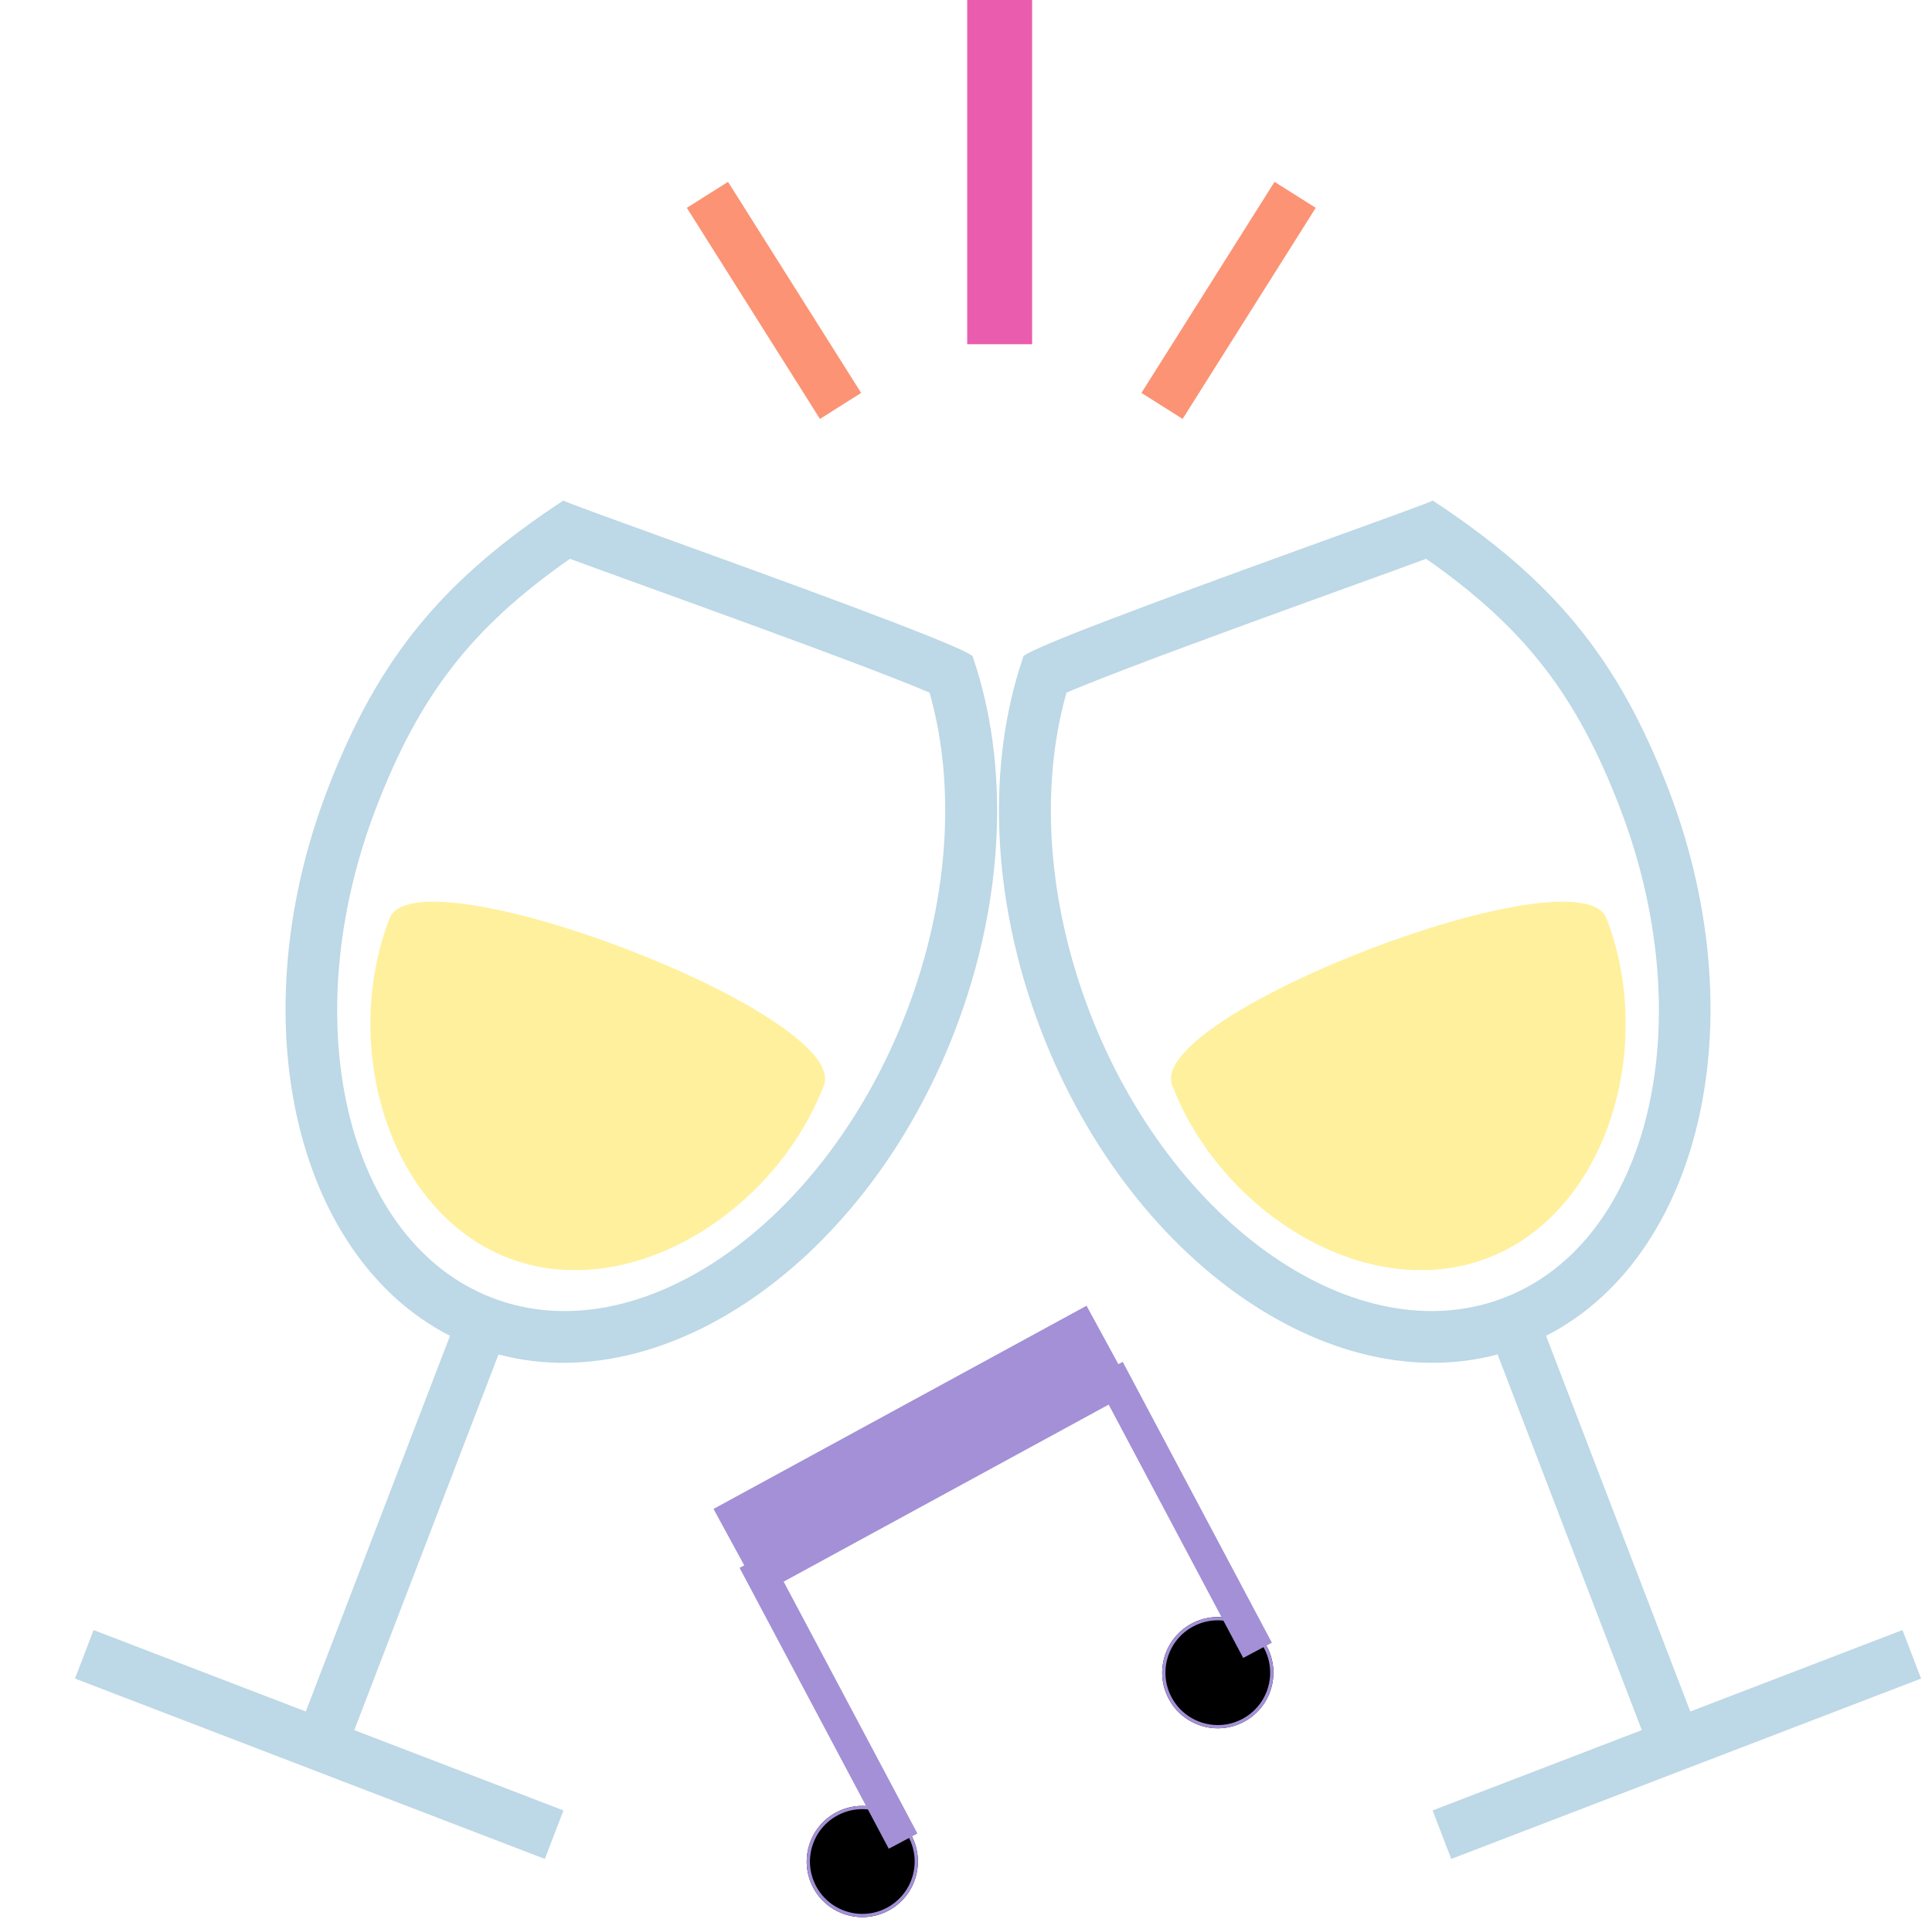
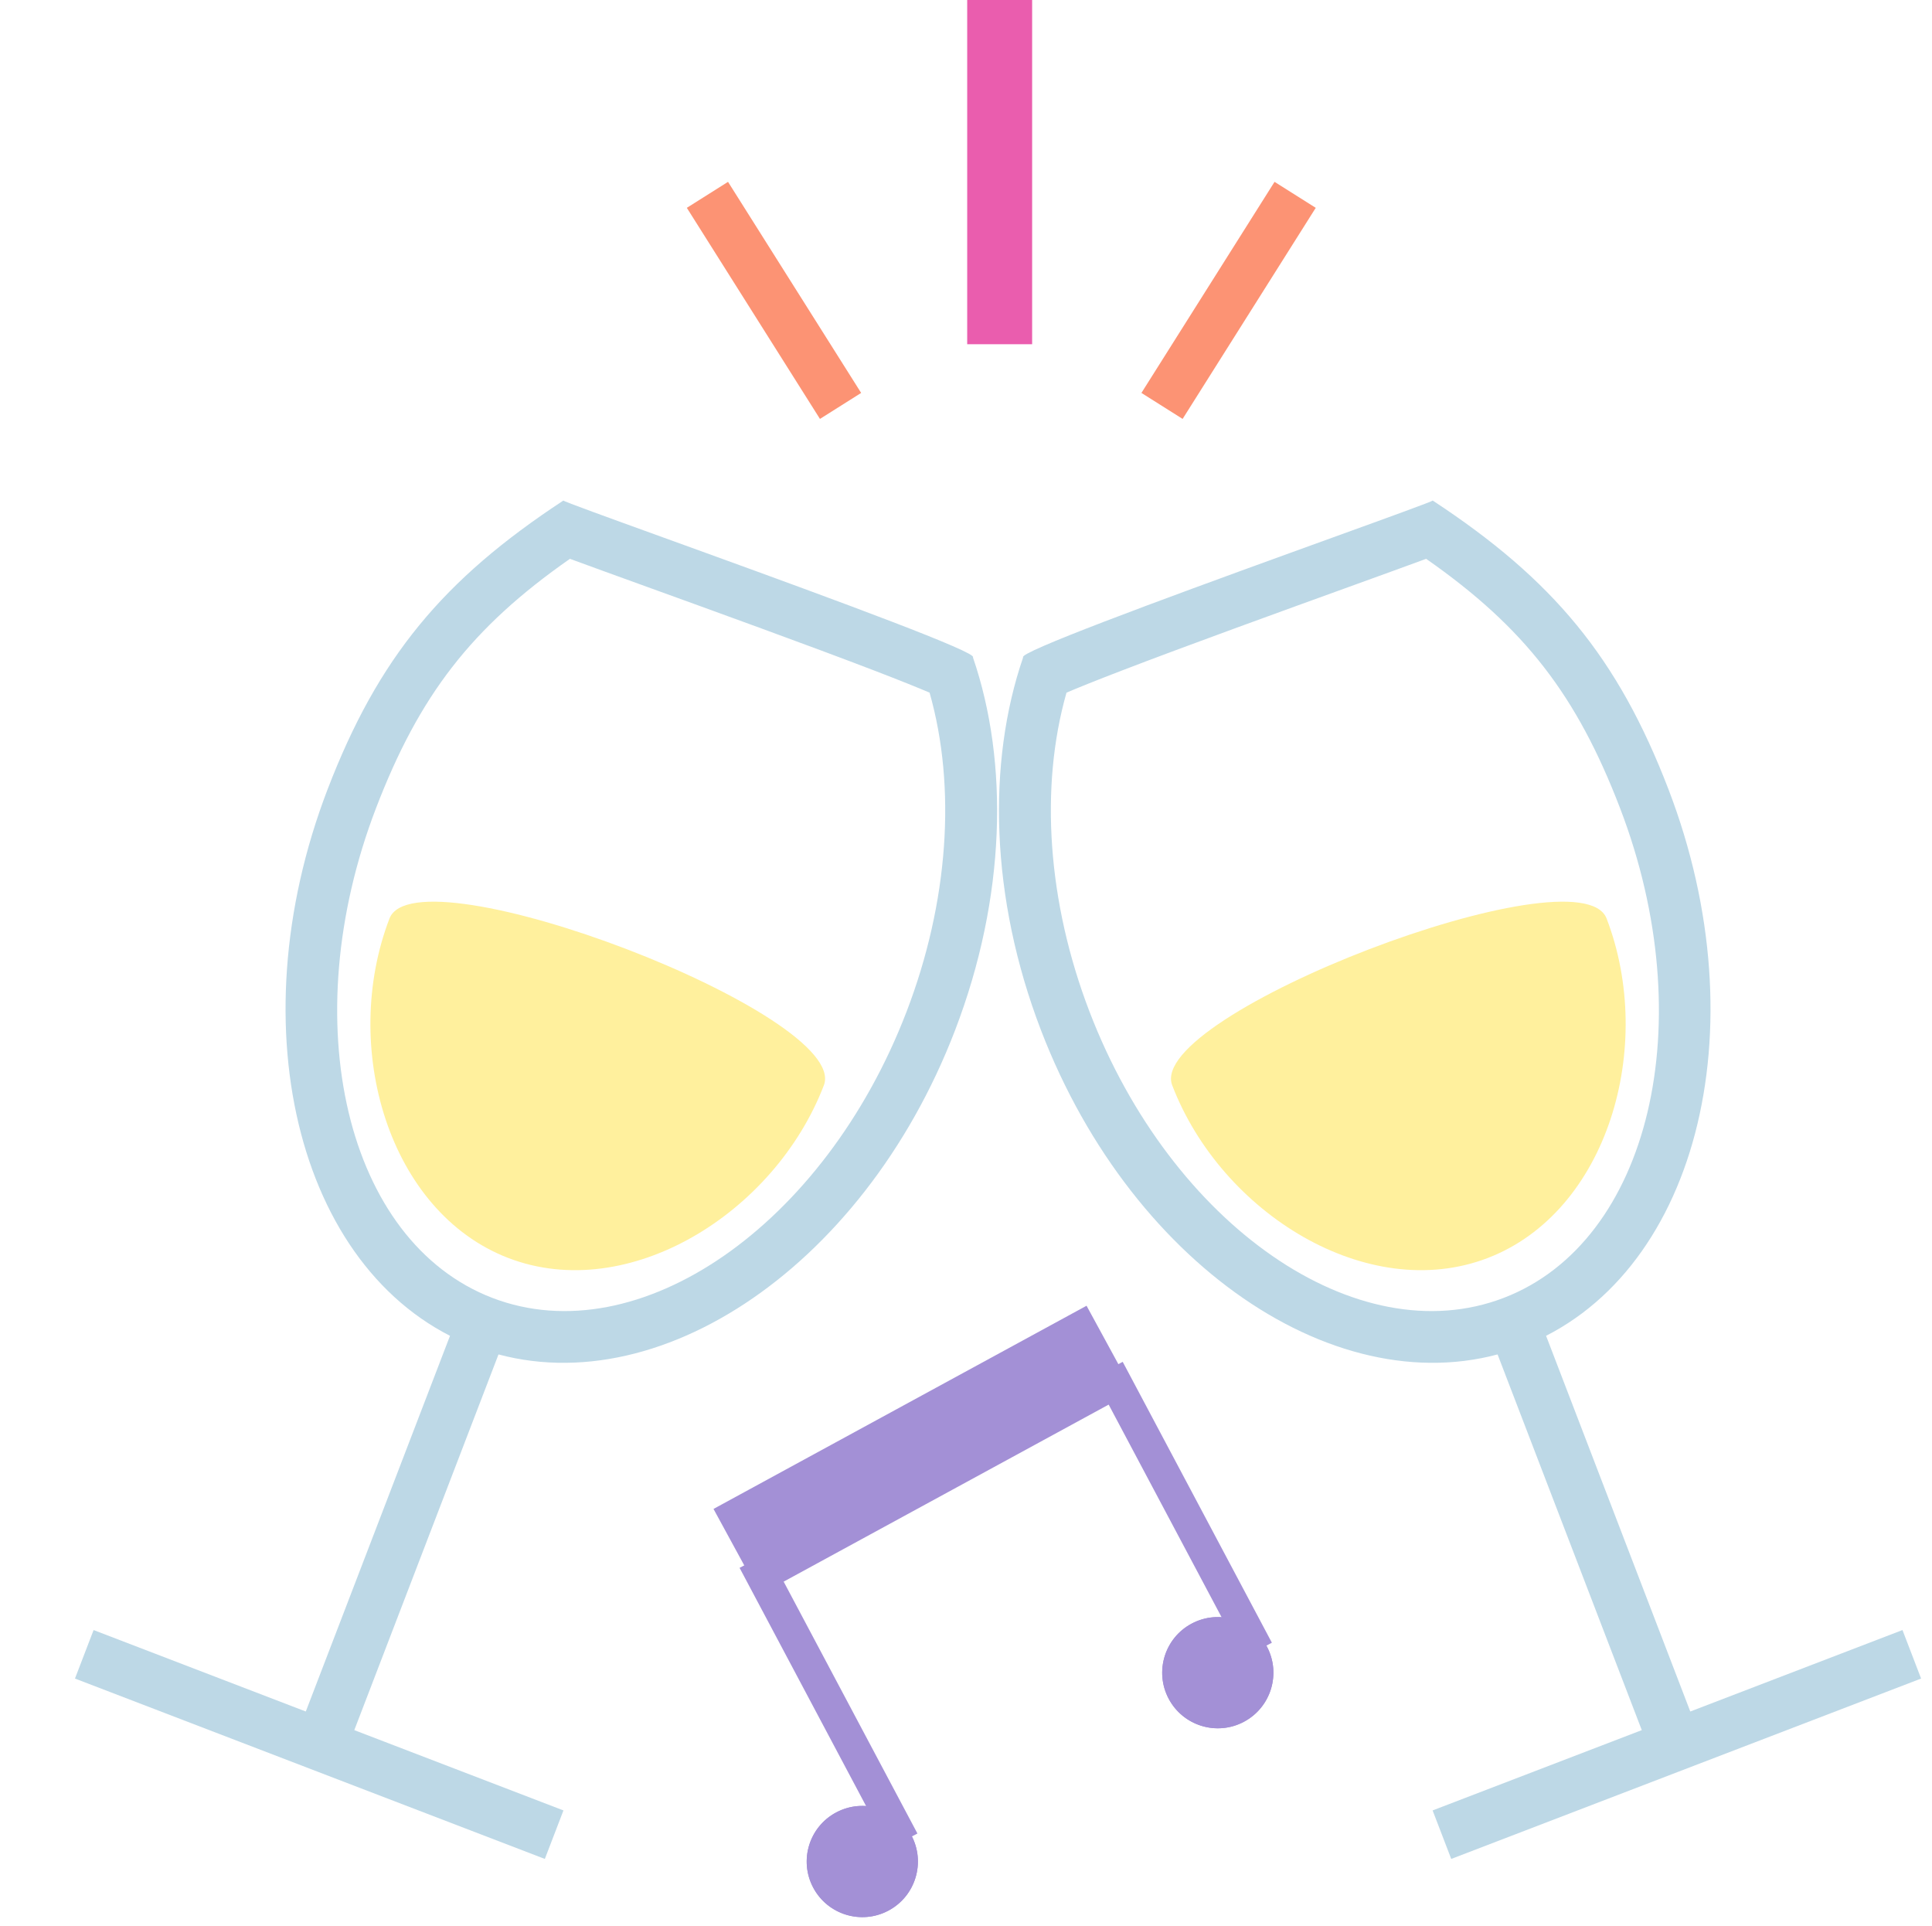
- <svg xmlns="http://www.w3.org/2000/svg" viewBox="0 0 595 593" class="party">
+ <svg xmlns="http://www.w3.org/2000/svg" width="595" height="593" viewBox="0 0 595 593" class="party">
  <defs>
    <style>
-             .party .a{clip-path:url(#b);}
-             .party .b,.party .c,.party .d{stroke:#a390d6;}
-             .party .c,.party .d,.party .e,.party .f,.party .h,.party .i,.party .k{fill:none;}
-             .party .c{stroke-width:10px;}
-             .party .d{stroke-width:30px;}
-             .party .e{stroke:#bdd8e6;stroke-width:16px;}
-             .party .g{fill:#fff09d;}
-             .party .h{stroke:#ea5dae;stroke-width:20px;}
-             .party .i{stroke:#fc9374;stroke-width:15px;}
-             .party .j,.party .l{stroke:none;}.l{fill:#bdd8e6;}
-         </style>
+       .party .cls-2 {
+         fill: #a390d6;
+       }
+ 
+       .party .cls-2, .party .cls-3, .party .cls-4 {
+         stroke: #a390d6;
+       }
+ 
+       .party .cls-11, .party .cls-3, .party .cls-4, .party .cls-5, .party .cls-6, .party .cls-8, .party .cls-9 {
+         fill: none;
+       }
+ 
+       .party .cls-3 {
+         stroke-width: 10px;
+       }
+ 
+       .party .cls-4 {
+         stroke-width: 30px;
+       }
+ 
+       .party .cls-5 {
+         stroke: #bdd8e6;
+         stroke-width: 16px;
+       }
+ 
+       .party .cls-7 {
+         fill: #fff09d;
+       }
+ 
+       .party .cls-8 {
+         stroke: #ea5dae;
+         stroke-width: 20px;
+       }
+ 
+       .party .cls-9 {
+         stroke: #fc9374;
+         stroke-width: 15px;
+       }
+ 
+       .party .cls-10, .party .cls-12 {
+         stroke: none;
+       }
+ 
+       .party .cls-12 {
+         fill: #bdd8e6;
+       }
+     </style>
  </defs>
-   <g id="a" class="a">
-     <g transform="matrix(0.883, -0.469, 0.469, 0.883, -262.621, 457.232)">
-       <g class="b" transform="translate(395 333.154)">
-         <circle class="j" cx="17.125" cy="17.125" r="17.125" />
-         <circle class="k" cx="17.125" cy="17.125" r="16.625" />
+   <g id="Party_icon" data-name="Party icon" class="cls-1">
+     <g id="Group_2" data-name="Group 2" transform="matrix(0.883, -0.469, 0.469, 0.883, -262.621, 457.232)">
+       <g id="Ellipse_1" data-name="Ellipse 1" class="cls-2" transform="translate(395 333.154)">
+         <circle class="cls-10" cx="17.125" cy="17.125" r="17.125" />
+         <circle class="cls-11" cx="17.125" cy="17.125" r="16.625" />
      </g>
-       <g class="b" transform="translate(518.988 333.154)">
-         <circle class="j" cx="17.125" cy="17.125" r="17.125" />
-         <circle class="k" cx="17.125" cy="17.125" r="16.625" />
+       <g id="Ellipse_2" data-name="Ellipse 2" class="cls-2" transform="translate(518.988 333.154)">
+         <circle class="cls-10" cx="17.125" cy="17.125" r="17.125" />
+         <circle class="cls-11" cx="17.125" cy="17.125" r="16.625" />
      </g>
-       <line class="c" y1="97.957" transform="translate(426.168 252.665)" />
-       <line class="c" y1="97.957" transform="translate(550.156 251.98)" />
-       <line class="d" x1="130.838" y2="1.37" transform="translate(422.743 246.5)" />
+       <line id="Line_1" data-name="Line 1" class="cls-3" y1="97.957" transform="translate(426.168 252.665)" />
+       <line id="Line_2" data-name="Line 2" class="cls-3" y1="97.957" transform="translate(550.156 251.98)" />
+       <line id="Line_3" data-name="Line 3" class="cls-4" x1="130.838" y2="1.37" transform="translate(422.743 246.5)" />
    </g>
-     <line class="e" x2="155" transform="translate(25.957 509.428) rotate(21)" />
-     <path class="e" d="M0,152V0" transform="translate(151.098 401.078) rotate(21)" />
-     <g class="f" transform="translate(152.486 108.652) rotate(21)">
-       <path class="j" d="M170.988,34.821C192.982,61.073,207,100.259,207,144c0,79.529-46.339,144-103.5,144S0,223.529,0,144C0,100.5,10.044,70.932,35.919,34.932,36.992,35.629,172.928,31.467,170.988,34.821Z" />
-       <path class="l" d="M 143.794 49.497 C 122.375 49.497 91.713 50.088 69.324 50.519 C 59.067 50.717 50.242 50.886 44.238 50.965 C 23.497 81.635 16 106.841 16 144 C 16 214.579 55.252 272 103.5 272 C 151.748 272 191 214.579 191 144 C 191 107.991 180.638 74.026 162.411 49.746 C 159.01 49.617 153.296 49.497 143.794 49.497 L 143.794 49.497 M 143.793 33.497 C 160.177 33.497 171.559 33.833 170.988 34.821 C 192.982 61.073 207 100.259 207 144 C 207 223.529 160.661 288 103.5 288 C 46.339 288 0 223.529 0 144 C 0 100.498 10.044 70.932 35.919 34.932 C 36.005 34.987 36.953 35.012 38.621 35.012 C 51.683 35.012 109 33.498 143.793 33.497 Z" />
+     <line id="Line_4" data-name="Line 4" class="cls-5" x2="155" transform="translate(25.957 509.428) rotate(21)" />
+     <path id="Path_3" data-name="Path 3" class="cls-5" d="M0,152V0" transform="translate(151.098 401.078) rotate(21)" />
+     <g id="Path_1" data-name="Path 1" class="cls-6" transform="translate(152.486 108.652) rotate(21)">
+       <path class="cls-10" d="M170.988,34.821C192.982,61.073,207,100.259,207,144c0,79.529-46.339,144-103.5,144S0,223.529,0,144C0,100.5,10.044,70.932,35.919,34.932,36.992,35.629,172.928,31.467,170.988,34.821Z" />
+       <path class="cls-12" d="M 143.794 49.497 C 122.375 49.497 91.713 50.088 69.324 50.519 C 59.067 50.717 50.242 50.886 44.238 50.965 C 23.497 81.635 16 106.841 16 144 C 16 214.579 55.252 272 103.5 272 C 151.748 272 191 214.579 191 144 C 191 107.991 180.638 74.026 162.411 49.746 C 159.01 49.617 153.296 49.497 143.794 49.497 L 143.794 49.497 M 143.793 33.497 C 160.177 33.497 171.559 33.833 170.988 34.821 C 192.982 61.073 207 100.259 207 144 C 207 223.529 160.661 288 103.5 288 C 46.339 288 0 223.529 0 144 C 0 100.498 10.044 70.932 35.919 34.932 C 36.005 34.987 36.953 35.012 38.621 35.012 C 51.683 35.012 109 33.498 143.793 33.497 Z" />
    </g>
-     <path class="g" d="M143.3,103.477c0,42.237-32.079,84.477-71.65,84.477S0,145.714,0,103.477C0,80.373,143.3,80.246,143.3,103.477Z" transform="translate(157.029 186.25) rotate(21)" />
-     <line class="e" x2="155" transform="translate(588.776 509.428) rotate(159)" />
-     <path class="e" d="M0,0V152" transform="translate(518.108 542.984) rotate(159)" />
-     <g class="f" transform="translate(565.457 377.523) rotate(159)">
-       <path class="j" d="M170.988,253.179C192.982,226.927,207,187.741,207,144,207,64.471,160.661,0,103.5,0S0,64.471,0,144c0,43.5,10.044,73.068,35.919,109.068C36.992,252.371,172.928,256.533,170.988,253.179Z" />
-       <path class="l" d="M 143.794 238.503 C 153.297 238.503 159.01 238.383 162.411 238.254 C 180.638 213.974 191 180.009 191 144 C 191 73.421 151.748 16 103.5 16 C 55.252 16 16 73.421 16 144 C 16 181.159 23.497 206.365 44.239 237.035 C 50.242 237.114 59.064 237.283 69.319 237.481 C 91.709 237.912 122.373 238.503 143.794 238.503 M 143.794 254.503 C 109 254.503 51.683 252.988 38.621 252.988 C 36.952 252.988 36.005 253.013 35.919 253.068 C 10.044 217.068 -7.62939453125e-06 187.502 -7.62939453125e-06 144 C -7.62939453125e-06 64.471 46.339 2.268066418764647e-05 103.5 2.268066418764647e-05 C 160.661 2.268066418764647e-05 207 64.471 207 144 C 207 187.741 192.982 226.927 170.988 253.179 C 171.559 254.167 160.177 254.503 143.794 254.503 Z" />
+     <path id="Path_2" data-name="Path 2" class="cls-7" d="M143.3,103.477c0,42.237-32.079,84.477-71.65,84.477S0,145.714,0,103.477C0,80.373,143.3,80.246,143.3,103.477Z" transform="translate(157.029 186.25) rotate(21)" />
+     <line id="Line_4-2" data-name="Line 4" class="cls-5" x2="155" transform="translate(588.776 509.428) rotate(159)" />
+     <path id="Path_3-2" data-name="Path 3" class="cls-5" d="M0,0V152" transform="translate(518.108 542.984) rotate(159)" />
+     <g id="Path_1-2" data-name="Path 1" class="cls-6" transform="translate(565.457 377.523) rotate(159)">
+       <path class="cls-10" d="M170.988,253.179C192.982,226.927,207,187.741,207,144,207,64.471,160.661,0,103.5,0S0,64.471,0,144c0,43.5,10.044,73.068,35.919,109.068C36.992,252.371,172.928,256.533,170.988,253.179Z" />
+       <path class="cls-12" d="M 143.794 238.503 C 153.297 238.503 159.01 238.383 162.411 238.254 C 180.638 213.974 191 180.009 191 144 C 191 73.421 151.748 16 103.5 16 C 55.252 16 16 73.421 16 144 C 16 181.159 23.497 206.365 44.239 237.035 C 50.242 237.114 59.064 237.283 69.319 237.481 C 91.709 237.912 122.373 238.503 143.794 238.503 M 143.794 254.503 C 109 254.503 51.683 252.988 38.621 252.988 C 36.952 252.988 36.005 253.013 35.919 253.068 C 10.044 217.068 -7.62939453125e-06 187.502 -7.62939453125e-06 144 C -7.62939453125e-06 64.471 46.339 2.268066418764647e-05 103.5 2.268066418764647e-05 C 160.661 2.268066418764647e-05 207 64.471 207 144 C 207 187.741 192.982 226.927 170.988 253.179 C 171.559 254.167 160.177 254.503 143.794 254.503 Z" />
    </g>
-     <path class="g" d="M143.3,84.477C143.3,42.24,111.221,0,71.65,0S0,42.24,0,84.477C0,107.581,143.3,107.708,143.3,84.477Z" transform="translate(525.061 361.72) rotate(159)" />
-     <line class="h" y1="106" transform="translate(307.867)" />
-     <line class="i" y1="65" x2="41" transform="translate(357.867 60)" />
-     <line class="i" x1="41" y1="65" transform="translate(217.867 60)" />
+     <path id="Path_2-2" data-name="Path 2" class="cls-7" d="M143.3,84.477C143.3,42.24,111.221,0,71.65,0S0,42.24,0,84.477C0,107.581,143.3,107.708,143.3,84.477Z" transform="translate(525.061 361.72) rotate(159)" />
+     <line id="Line_5" data-name="Line 5" class="cls-8" y1="106" transform="translate(307.867)" />
+     <line id="Line_6" data-name="Line 6" class="cls-9" y1="65" x2="41" transform="translate(357.867 60)" />
+     <line id="Line_7" data-name="Line 7" class="cls-9" x1="41" y1="65" transform="translate(217.867 60)" />
  </g>
</svg>
